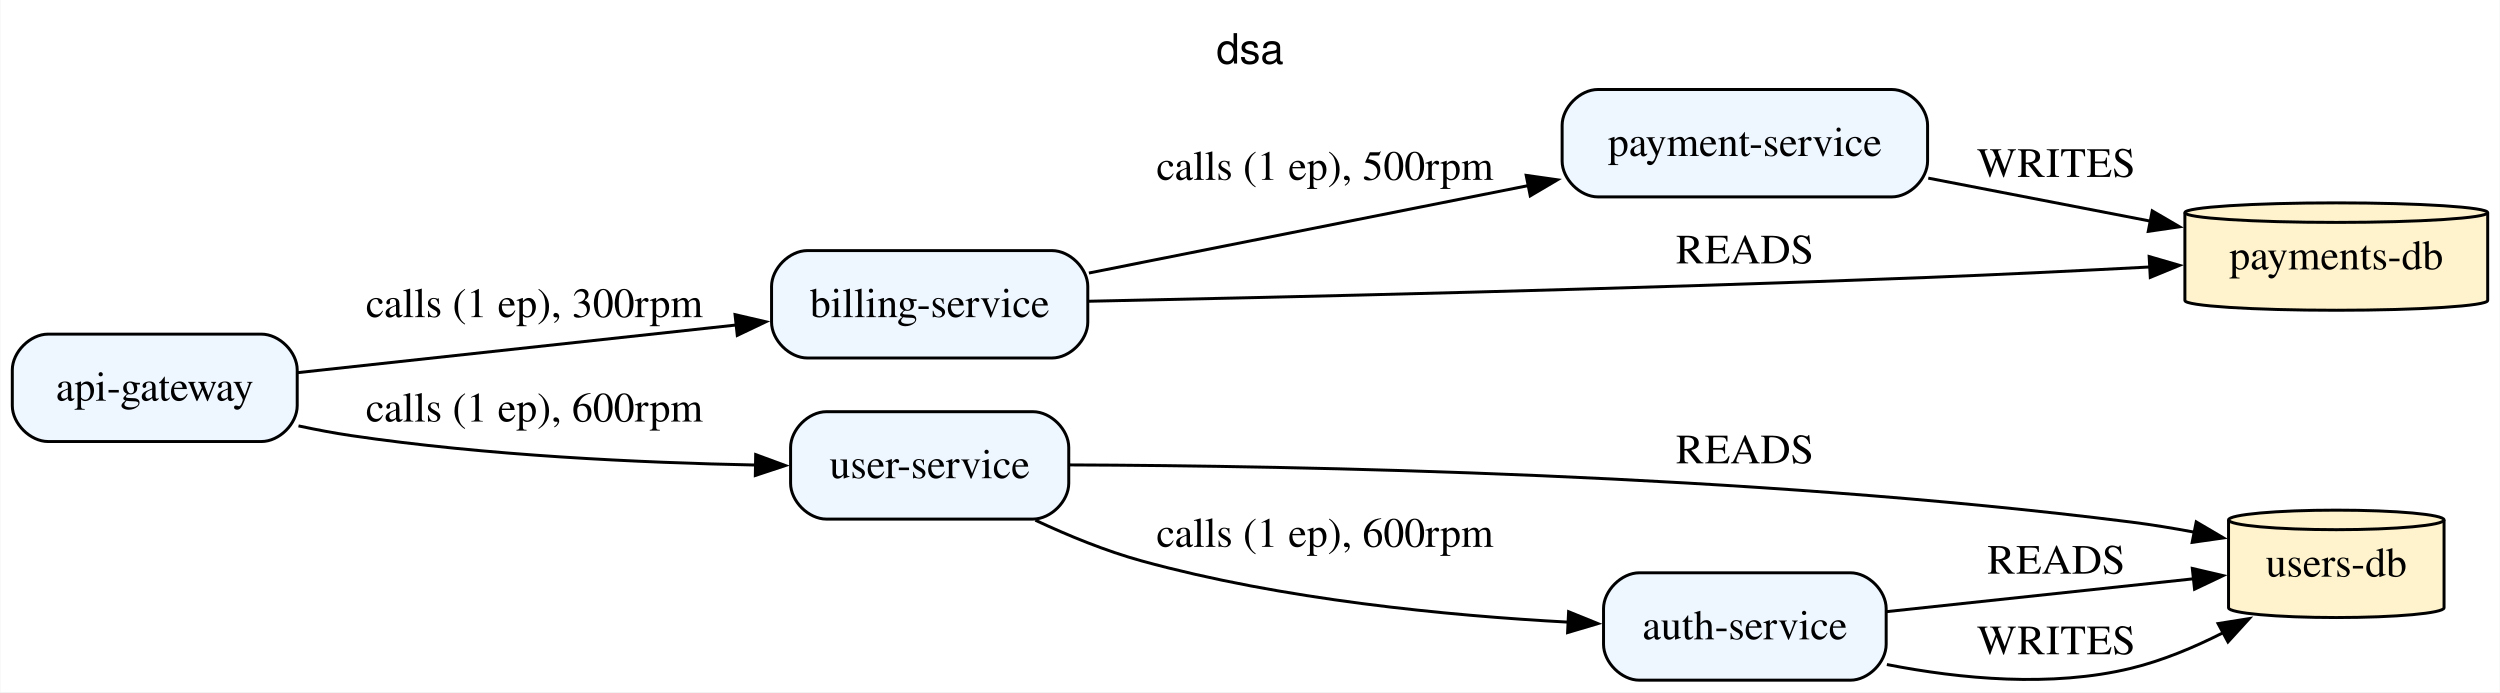
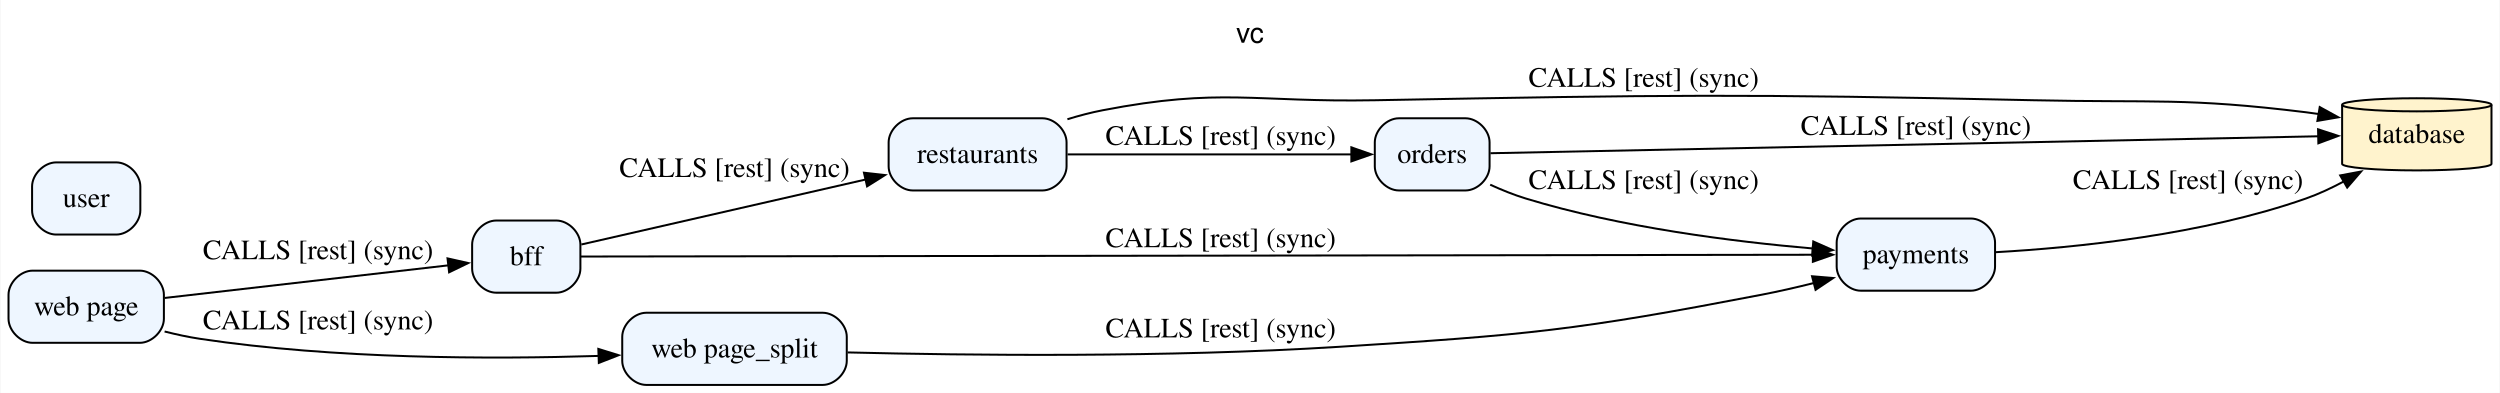
- <svg xmlns="http://www.w3.org/2000/svg" xmlns:xlink="http://www.w3.org/1999/xlink" width="838pt" height="232pt" viewBox="0.00 0.00 837.75 232.00">
-   <g id="graph0" class="graph" transform="scale(1 1) rotate(0) translate(4 228)">
-     <polygon fill="white" stroke="none" points="-4,4 -4,-228 833.75,-228 833.75,4 -4,4" />
-     <text text-anchor="middle" x="414.88" y="-206.7" font-family="Helvetica,sans-Serif" font-size="14.00">dsa</text>
+ <svg xmlns="http://www.w3.org/2000/svg" xmlns:xlink="http://www.w3.org/1999/xlink" width="1247pt" height="196pt" viewBox="0.00 0.00 1246.50 196.00">
+   <g id="graph0" class="graph" transform="scale(1 1) rotate(0) translate(4 192)">
+     <polygon fill="white" stroke="none" points="-4,4 -4,-192 1242.5,-192 1242.5,4 -4,4" />
+     <text text-anchor="middle" x="619.25" y="-170.7" font-family="Helvetica,sans-Serif" font-size="14.00">vc</text>
    <g id="node1" class="node">
-       <path fill="#eef6ff" stroke="black" d="M348.5,-144C348.5,-144 266.5,-144 266.5,-144 260.5,-144 254.5,-138 254.5,-132 254.5,-132 254.5,-120 254.5,-120 254.5,-114 260.5,-108 266.5,-108 266.5,-108 348.5,-108 348.5,-108 354.5,-108 360.5,-114 360.5,-120 360.5,-120 360.5,-132 360.5,-132 360.5,-138 354.5,-144 348.5,-144" />
-       <text text-anchor="middle" x="307.5" y="-121.7" font-family="Times,serif" font-size="14.00">billing-service</text>
+       <path fill="#eef6ff" stroke="black" d="M273.25,-82C273.25,-82 243.25,-82 243.25,-82 237.25,-82 231.25,-76 231.25,-70 231.25,-70 231.25,-58 231.25,-58 231.25,-52 237.25,-46 243.25,-46 243.25,-46 273.25,-46 273.25,-46 279.25,-46 285.25,-52 285.25,-58 285.25,-58 285.25,-70 285.25,-70 285.25,-76 279.25,-82 273.25,-82" />
+       <text text-anchor="middle" x="258.25" y="-59.7" font-family="Times,serif" font-size="14.00">bff</text>
+     </g>
+     <g id="node5" class="node">
+       <path fill="#eef6ff" stroke="black" d="M515.75,-133C515.75,-133 451,-133 451,-133 445,-133 439,-127 439,-121 439,-121 439,-109 439,-109 439,-103 445,-97 451,-97 451,-97 515.75,-97 515.75,-97 521.75,-97 527.75,-103 527.75,-109 527.75,-109 527.75,-121 527.75,-121 527.75,-127 521.75,-133 515.75,-133" />
+       <text text-anchor="middle" x="483.38" y="-110.7" font-family="Times,serif" font-size="14.00">restaurants</text>
+     </g>
+     <g id="edge9" class="edge">
+       <g id="a_edge9">
+         <a xlink:title="edge#8">
+           <path fill="none" stroke="black" d="M285.72,-70.05C320.52,-78 382.51,-92.17 427.61,-102.48" />
+           <polygon fill="black" stroke="black" points="426.69,-105.86 437.21,-104.68 428.25,-99.04 426.69,-105.86" />
+         </a>
+       </g>
+       <text text-anchor="middle" x="362.12" y="-103.7" font-family="Times,serif" font-size="14.00">CALLS [rest] (sync)</text>
+     </g>
+     <g id="node6" class="node">
+       <path fill="#eef6ff" stroke="black" d="M978.88,-83C978.88,-83 923.88,-83 923.88,-83 917.88,-83 911.88,-77 911.88,-71 911.88,-71 911.88,-59 911.88,-59 911.88,-53 917.88,-47 923.88,-47 923.88,-47 978.88,-47 978.88,-47 984.88,-47 990.88,-53 990.88,-59 990.88,-59 990.88,-71 990.88,-71 990.88,-77 984.88,-83 978.88,-83" />
+       <text text-anchor="middle" x="951.38" y="-60.7" font-family="Times,serif" font-size="14.00">payments</text>
+     </g>
+     <g id="edge10" class="edge">
+       <g id="a_edge10">
+         <a xlink:title="edge#9">
+           <path fill="none" stroke="black" d="M285.5,-64.04C388.16,-64.19 763.54,-64.73 900.19,-64.93" />
+           <polygon fill="black" stroke="black" points="900,-68.43 910.01,-64.94 900.01,-61.43 900,-68.43" />
+         </a>
+       </g>
+       <text text-anchor="middle" x="604.62" y="-68.7" font-family="Times,serif" font-size="14.00">CALLS [rest] (sync)</text>
    </g>
    <g id="node2" class="node">
-       <path fill="#eef6ff" stroke="black" d="M630,-198C630,-198 531.5,-198 531.5,-198 525.5,-198 519.5,-192 519.5,-186 519.5,-186 519.5,-174 519.5,-174 519.5,-168 525.5,-162 531.5,-162 531.5,-162 630,-162 630,-162 636,-162 642,-168 642,-174 642,-174 642,-186 642,-186 642,-192 636,-198 630,-198" />
-       <text text-anchor="middle" x="580.75" y="-175.7" font-family="Times,serif" font-size="14.00">payment-service</text>
+       <path fill="#eef6ff" stroke="black" d="M53.75,-111C53.75,-111 23.75,-111 23.75,-111 17.75,-111 11.75,-105 11.75,-99 11.75,-99 11.75,-87 11.75,-87 11.75,-81 17.75,-75 23.75,-75 23.75,-75 53.75,-75 53.75,-75 59.75,-75 65.75,-81 65.75,-87 65.75,-87 65.75,-99 65.75,-99 65.75,-105 59.75,-111 53.75,-111" />
+       <text text-anchor="middle" x="38.75" y="-88.7" font-family="Times,serif" font-size="14.00">user</text>
+     </g>
+     <g id="node3" class="node">
+       <path fill="#eef6ff" stroke="black" d="M65.5,-57C65.5,-57 12,-57 12,-57 6,-57 0,-51 0,-45 0,-45 0,-33 0,-33 0,-27 6,-21 12,-21 12,-21 65.5,-21 65.5,-21 71.5,-21 77.5,-27 77.5,-33 77.5,-33 77.5,-45 77.5,-45 77.5,-51 71.5,-57 65.5,-57" />
+       <text text-anchor="middle" x="38.75" y="-34.7" font-family="Times,serif" font-size="14.00">web page</text>
+     </g>
+     <g id="edge8" class="edge">
+       <g id="a_edge8">
+         <a xlink:title="edge#7">
+           <path fill="none" stroke="black" d="M77.88,-43.38C117.72,-47.96 179.82,-55.1 219.51,-59.66" />
+           <polygon fill="black" stroke="black" points="218.97,-63.12 229.3,-60.79 219.77,-56.17 218.97,-63.12" />
+         </a>
+       </g>
+       <text text-anchor="middle" x="154.38" y="-62.7" font-family="Times,serif" font-size="14.00">CALLS [rest] (sync)</text>
+     </g>
+     <g id="node8" class="node">
+       <path fill="#eef6ff" stroke="black" d="M406.12,-36C406.12,-36 318.12,-36 318.12,-36 312.12,-36 306.12,-30 306.12,-24 306.12,-24 306.12,-12 306.12,-12 306.12,-6 312.12,0 318.12,0 318.12,0 406.12,0 406.12,0 412.12,0 418.12,-6 418.12,-12 418.12,-12 418.12,-24 418.12,-24 418.12,-30 412.12,-36 406.12,-36" />
+       <text text-anchor="middle" x="362.12" y="-13.7" font-family="Times,serif" font-size="14.00">web page_split</text>
    </g>
    <g id="edge7" class="edge">
      <g id="a_edge7">
        <a xlink:title="edge#6">
-           <path fill="none" stroke="black" d="M360.87,-136.48C366.81,-137.67 372.79,-138.86 378.5,-140 421.58,-148.59 469.86,-158.19 508.33,-165.83" />
-           <polygon fill="black" stroke="black" points="507.45,-169.22 517.94,-167.73 508.81,-162.35 507.45,-169.22" />
+           <path fill="none" stroke="black" d="M77.85,-26.65C83.7,-25.16 89.72,-23.87 95.5,-23 162.64,-12.91 240.39,-12.77 294.35,-14.47" />
+           <polygon fill="black" stroke="black" points="294.2,-17.97 304.32,-14.82 294.45,-10.98 294.2,-17.97" />
        </a>
      </g>
-       <text text-anchor="middle" x="440" y="-167.7" font-family="Times,serif" font-size="14.00">calls (1 ep), 500rpm</text>
+       <text text-anchor="middle" x="154.38" y="-27.7" font-family="Times,serif" font-size="14.00">CALLS [rest] (sync)</text>
    </g>
    <g id="node4" class="node">
-       <path fill="#fff3cd" stroke="black" d="M829.75,-156.73C829.75,-158.53 807,-160 779,-160 751,-160 728.25,-158.53 728.25,-156.73 728.25,-156.73 728.25,-127.27 728.25,-127.27 728.25,-125.47 751,-124 779,-124 807,-124 829.75,-125.47 829.75,-127.27 829.75,-127.27 829.75,-156.73 829.75,-156.73" />
-       <path fill="none" stroke="black" d="M829.75,-156.73C829.75,-154.92 807,-153.45 779,-153.45 751,-153.45 728.25,-154.92 728.25,-156.73" />
-       <text text-anchor="middle" x="779" y="-137.7" font-family="Times,serif" font-size="14.00">payments-db</text>
+       <path fill="#eef6ff" stroke="black" d="M726.75,-133C726.75,-133 693.5,-133 693.5,-133 687.5,-133 681.5,-127 681.5,-121 681.5,-121 681.5,-109 681.5,-109 681.5,-103 687.5,-97 693.5,-97 693.5,-97 726.75,-97 726.75,-97 732.75,-97 738.75,-103 738.75,-109 738.75,-109 738.75,-121 738.75,-121 738.75,-127 732.75,-133 726.75,-133" />
+       <text text-anchor="middle" x="710.12" y="-110.7" font-family="Times,serif" font-size="14.00">orders</text>
    </g>
-     <g id="edge8" class="edge">
-       <g id="a_edge8">
-         <a xlink:title="edge#7">
-           <path fill="none" stroke="black" d="M360.79,-127.02C426.46,-128.38 542.6,-131.1 642,-135 666.35,-135.96 693.14,-137.28 716.46,-138.51" />
-           <polygon fill="black" stroke="black" points="716.27,-142.01 726.44,-139.05 716.65,-135.02 716.27,-142.01" />
+     <g id="edge6" class="edge">
+       <g id="a_edge6">
+         <a xlink:title="edge#5">
+           <path fill="none" stroke="black" d="M739.06,-99.88C744.78,-97.26 750.86,-94.8 756.75,-93 804.2,-78.51 860.55,-71.44 900.18,-68.04" />
+           <polygon fill="black" stroke="black" points="900.21,-71.55 909.9,-67.26 899.65,-64.57 900.21,-71.55" />
        </a>
      </g>
-       <text text-anchor="middle" x="580.75" y="-139.7" font-family="Times,serif" font-size="14.00">READS</text>
+       <text text-anchor="middle" x="815.62" y="-97.7" font-family="Times,serif" font-size="14.00">CALLS [rest] (sync)</text>
    </g>
-     <g id="edge9" class="edge">
-       <g id="a_edge9">
-         <a xlink:title="edge#8">
-           <path fill="none" stroke="black" d="M642.23,-168.29C665.96,-163.7 693.14,-158.43 716.92,-153.83" />
-           <polygon fill="black" stroke="black" points="717.3,-157.32 726.45,-151.98 715.97,-150.45 717.3,-157.32" />
-         </a>
-       </g>
-       <text text-anchor="middle" x="685.12" y="-168.7" font-family="Times,serif" font-size="14.00">WRITES</text>
-     </g>
-     <g id="node3" class="node">
-       <path fill="#fff3cd" stroke="black" d="M815.12,-53.73C815.12,-55.53 798.93,-57 779,-57 759.07,-57 742.88,-55.53 742.88,-53.73 742.88,-53.73 742.88,-24.27 742.88,-24.27 742.88,-22.47 759.07,-21 779,-21 798.93,-21 815.12,-22.47 815.12,-24.27 815.12,-24.27 815.12,-53.73 815.12,-53.73" />
-       <path fill="none" stroke="black" d="M815.12,-53.73C815.12,-51.92 798.93,-50.45 779,-50.45 759.07,-50.45 742.88,-51.92 742.88,-53.73" />
-       <text text-anchor="middle" x="779" y="-34.7" font-family="Times,serif" font-size="14.00">users-db</text>
-     </g>
-     <g id="node5" class="node">
-       <path fill="#eef6ff" stroke="black" d="M83.5,-116C83.5,-116 12,-116 12,-116 6,-116 0,-110 0,-104 0,-104 0,-92 0,-92 0,-86 6,-80 12,-80 12,-80 83.5,-80 83.5,-80 89.5,-80 95.5,-86 95.5,-92 95.5,-92 95.5,-104 95.5,-104 95.5,-110 89.5,-116 83.5,-116" />
-       <text text-anchor="middle" x="47.75" y="-93.7" font-family="Times,serif" font-size="14.00">api-gateway</text>
+     <g id="node7" class="node">
+       <path fill="#fff3cd" stroke="black" d="M1238.5,-139.73C1238.5,-141.53 1221.8,-143 1201.25,-143 1180.7,-143 1164,-141.53 1164,-139.73 1164,-139.73 1164,-110.27 1164,-110.27 1164,-108.47 1180.7,-107 1201.25,-107 1221.8,-107 1238.5,-108.47 1238.5,-110.27 1238.5,-110.27 1238.5,-139.73 1238.5,-139.73" />
+       <path fill="none" stroke="black" d="M1238.5,-139.73C1238.5,-137.92 1221.8,-136.45 1201.25,-136.45 1180.7,-136.45 1164,-137.92 1164,-139.73" />
+       <text text-anchor="middle" x="1201.25" y="-120.7" font-family="Times,serif" font-size="14.00">database</text>
    </g>
    <g id="edge2" class="edge">
      <g id="a_edge2">
        <a xlink:title="edge#1">
-           <path fill="none" stroke="black" d="M95.73,-103.1C136.95,-107.58 197.28,-114.13 242.84,-119.08" />
-           <polygon fill="black" stroke="black" points="242.26,-122.54 252.58,-120.14 243.01,-115.58 242.26,-122.54" />
+           <path fill="none" stroke="black" d="M739.18,-115.57C819.53,-117.22 1051.22,-121.95 1152.22,-124.02" />
+           <polygon fill="black" stroke="black" points="1152,-127.51 1162.07,-124.22 1152.15,-120.52 1152,-127.51" />
        </a>
      </g>
-       <text text-anchor="middle" x="175" y="-121.7" font-family="Times,serif" font-size="14.00">calls (1 ep), 300rpm</text>
+       <text text-anchor="middle" x="951.38" y="-124.7" font-family="Times,serif" font-size="14.00">CALLS [rest] (sync)</text>
    </g>
-     <g id="node6" class="node">
-       <path fill="#eef6ff" stroke="black" d="M342.12,-90C342.12,-90 272.88,-90 272.88,-90 266.88,-90 260.88,-84 260.88,-78 260.88,-78 260.88,-66 260.88,-66 260.88,-60 266.88,-54 272.88,-54 272.88,-54 342.12,-54 342.12,-54 348.12,-54 354.12,-60 354.12,-66 354.12,-66 354.12,-78 354.12,-78 354.12,-84 348.12,-90 342.12,-90" />
-       <text text-anchor="middle" x="307.5" y="-67.7" font-family="Times,serif" font-size="14.00">user-service</text>
+     <g id="edge5" class="edge">
+       <g id="a_edge5">
+         <a xlink:title="edge#4">
+           <path fill="none" stroke="black" d="M528.24,-115C569.43,-115 630.47,-115 670.03,-115" />
+           <polygon fill="black" stroke="black" points="669.81,-118.5 679.81,-115 669.81,-111.5 669.81,-118.5" />
+         </a>
+       </g>
+       <text text-anchor="middle" x="604.62" y="-119.7" font-family="Times,serif" font-size="14.00">CALLS [rest] (sync)</text>
+     </g>
+     <g id="edge3" class="edge">
+       <g id="a_edge3">
+         <a xlink:title="edge#2">
+           <path fill="none" stroke="black" d="M528.17,-132.52C534.01,-134.32 539.97,-135.89 545.75,-137 605.03,-148.43 621.14,-140.89 681.5,-142 827.59,-144.69 864.17,-145.23 1010.25,-142 1070.63,-140.67 1086.06,-143.36 1146,-136 1148.06,-135.75 1150.15,-135.46 1152.26,-135.14" />
+           <polygon fill="black" stroke="black" points="1152.83,-138.6 1162.12,-133.49 1151.67,-131.69 1152.83,-138.6" />
+         </a>
+       </g>
+       <text text-anchor="middle" x="815.62" y="-148.7" font-family="Times,serif" font-size="14.00">CALLS [rest] (sync)</text>
+     </g>
+     <g id="edge4" class="edge">
+       <g id="a_edge4">
+         <a xlink:title="edge#3">
+           <path fill="none" stroke="black" d="M991.27,-66.21C1031.13,-68.46 1094.42,-74.85 1146,-93 1152.34,-95.23 1158.77,-98.24 1164.87,-101.52" />
+           <polygon fill="black" stroke="black" points="1163.04,-104.5 1173.46,-106.45 1166.53,-98.43 1163.04,-104.5" />
+         </a>
+       </g>
+       <text text-anchor="middle" x="1087.12" y="-97.7" font-family="Times,serif" font-size="14.00">CALLS [rest] (sync)</text>
    </g>
    <g id="edge1" class="edge">
      <g id="a_edge1">
        <a xlink:title="edge#0">
-           <path fill="none" stroke="black" d="M95.93,-85.24C101.81,-83.98 107.77,-82.85 113.5,-82 158.77,-75.3 210.58,-72.9 249.12,-72.12" />
-           <polygon fill="black" stroke="black" points="249.18,-75.62 259.12,-71.95 249.06,-68.62 249.18,-75.62" />
+           <path fill="none" stroke="black" d="M418.55,-16.21C478.88,-14.72 578.15,-13.62 663.5,-19 757.8,-24.95 781.72,-27.14 874.5,-45 882.96,-46.63 891.88,-48.67 900.51,-50.83" />
+           <polygon fill="black" stroke="black" points="899.59,-54.21 910.15,-53.33 901.35,-47.43 899.59,-54.21" />
        </a>
      </g>
-       <text text-anchor="middle" x="175" y="-86.7" font-family="Times,serif" font-size="14.00">calls (1 ep), 600rpm</text>
-     </g>
-     <g id="edge4" class="edge">
-       <g id="a_edge4">
-         <a xlink:title="edge#3">
-           <path fill="none" stroke="black" d="M354.49,-72.16C429.35,-71.89 582.09,-69.17 710.25,-53 717.13,-52.13 724.35,-50.94 731.4,-49.62" />
-           <polygon fill="black" stroke="black" points="732.05,-53.06 741.18,-47.69 730.69,-46.2 732.05,-53.06" />
-         </a>
-       </g>
-       <text text-anchor="middle" x="580.75" y="-72.7" font-family="Times,serif" font-size="14.00">READS</text>
-     </g>
-     <g id="node7" class="node">
-       <path fill="#eef6ff" stroke="black" d="M616.12,-36C616.12,-36 545.38,-36 545.38,-36 539.38,-36 533.38,-30 533.38,-24 533.38,-24 533.38,-12 533.38,-12 533.38,-6 539.38,0 545.38,0 545.38,0 616.12,0 616.12,0 622.12,0 628.12,-6 628.12,-12 628.12,-12 628.12,-24 628.12,-24 628.12,-30 622.12,-36 616.12,-36" />
-       <text text-anchor="middle" x="580.75" y="-13.7" font-family="Times,serif" font-size="14.00">auth-service</text>
-     </g>
-     <g id="edge3" class="edge">
-       <g id="a_edge3">
-         <a xlink:title="edge#2">
-           <path fill="none" stroke="black" d="M342.93,-53.62C354.01,-48.43 366.52,-43.3 378.5,-40 425.63,-27.01 480.96,-21.65 521.66,-19.45" />
-           <polygon fill="black" stroke="black" points="521.67,-22.95 531.49,-18.97 521.33,-15.96 521.67,-22.95" />
-         </a>
-       </g>
-       <text text-anchor="middle" x="440" y="-44.7" font-family="Times,serif" font-size="14.00">calls (1 ep), 600rpm</text>
-     </g>
-     <g id="edge5" class="edge">
-       <g id="a_edge5">
-         <a xlink:title="edge#4">
-           <path fill="none" stroke="black" d="M628.26,-22.98C659.32,-26.3 700.02,-30.66 731.14,-33.99" />
-           <polygon fill="black" stroke="black" points="730.74,-37.46 741.06,-35.05 731.49,-30.5 730.74,-37.46" />
-         </a>
-       </g>
-       <text text-anchor="middle" x="685.12" y="-35.7" font-family="Times,serif" font-size="14.00">READS</text>
-     </g>
-     <g id="edge6" class="edge">
-       <g id="a_edge6">
-         <a xlink:title="edge#5">
-           <path fill="none" stroke="black" d="M628.35,-5.25C652.97,-0.43 683.54,2.49 710.25,-4 720.74,-6.55 731.41,-11.02 741.1,-15.94" />
-           <polygon fill="black" stroke="black" points="739.37,-18.98 749.83,-20.65 742.69,-12.82 739.37,-18.98" />
-         </a>
-       </g>
-       <text text-anchor="middle" x="685.12" y="-8.7" font-family="Times,serif" font-size="14.00">WRITES</text>
+       <text text-anchor="middle" x="604.62" y="-23.7" font-family="Times,serif" font-size="14.00">CALLS [rest] (sync)</text>
    </g>
  </g>
</svg>
